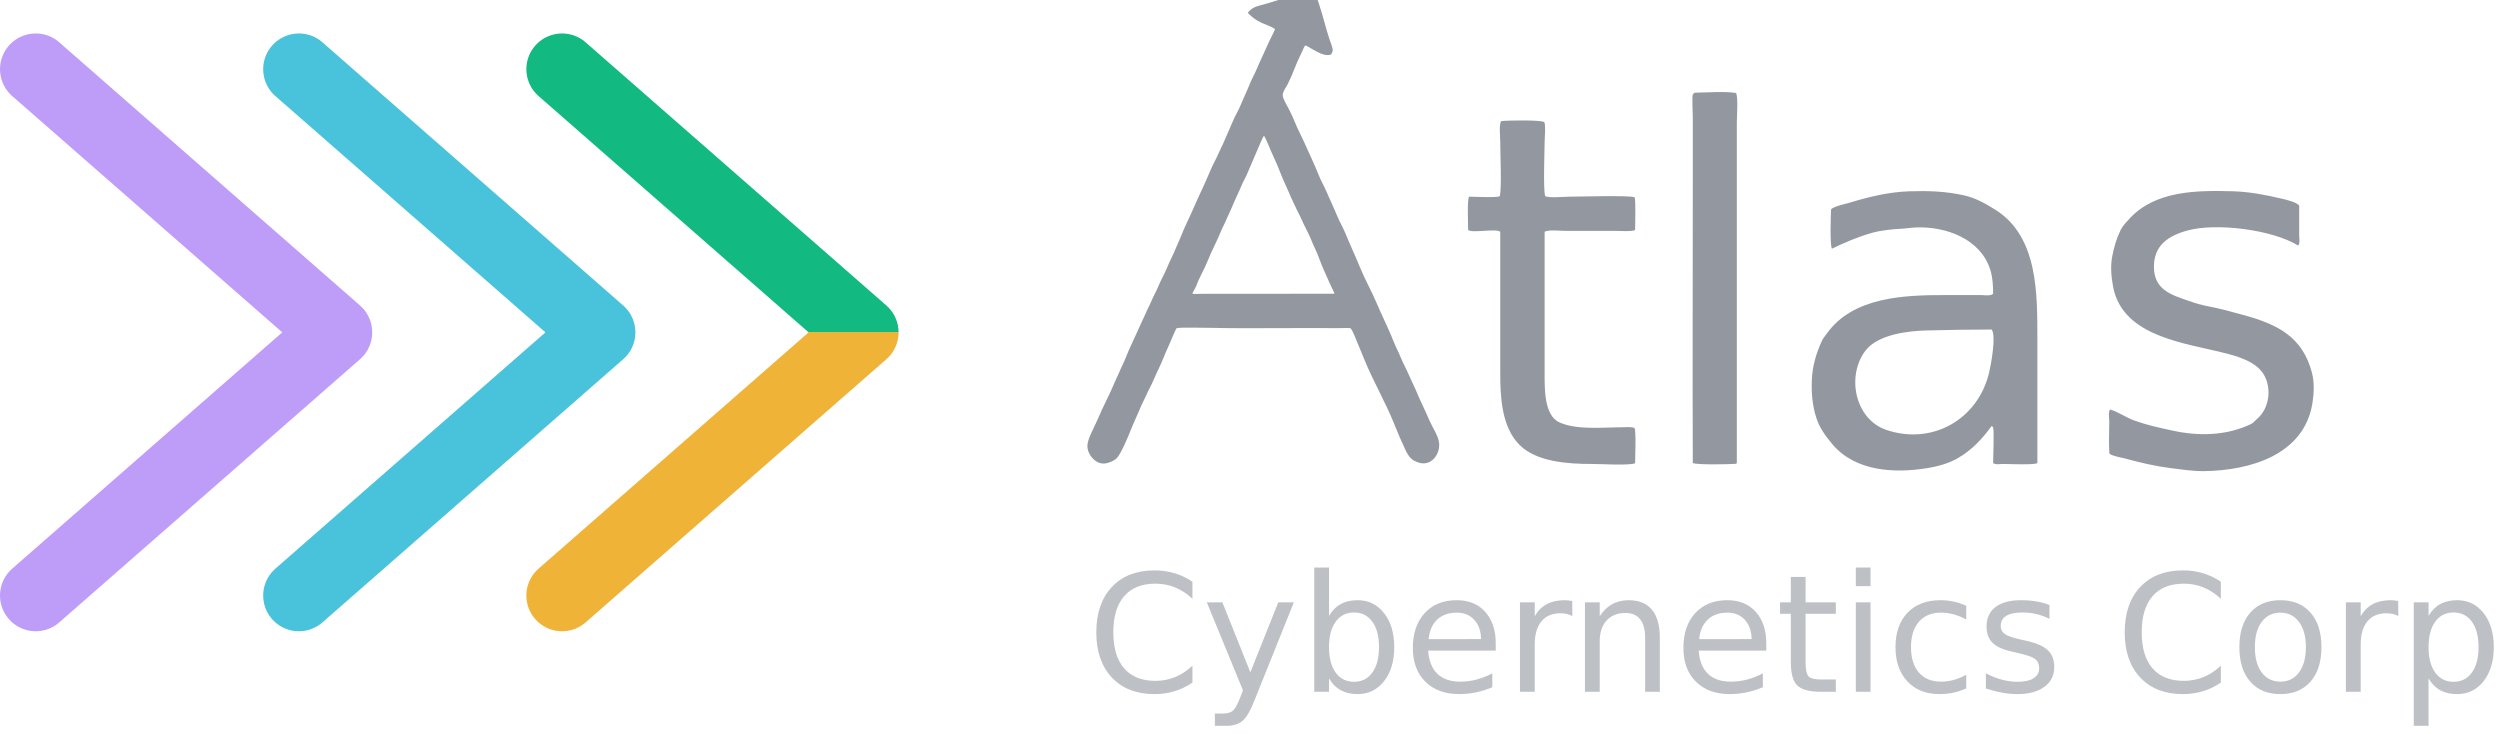
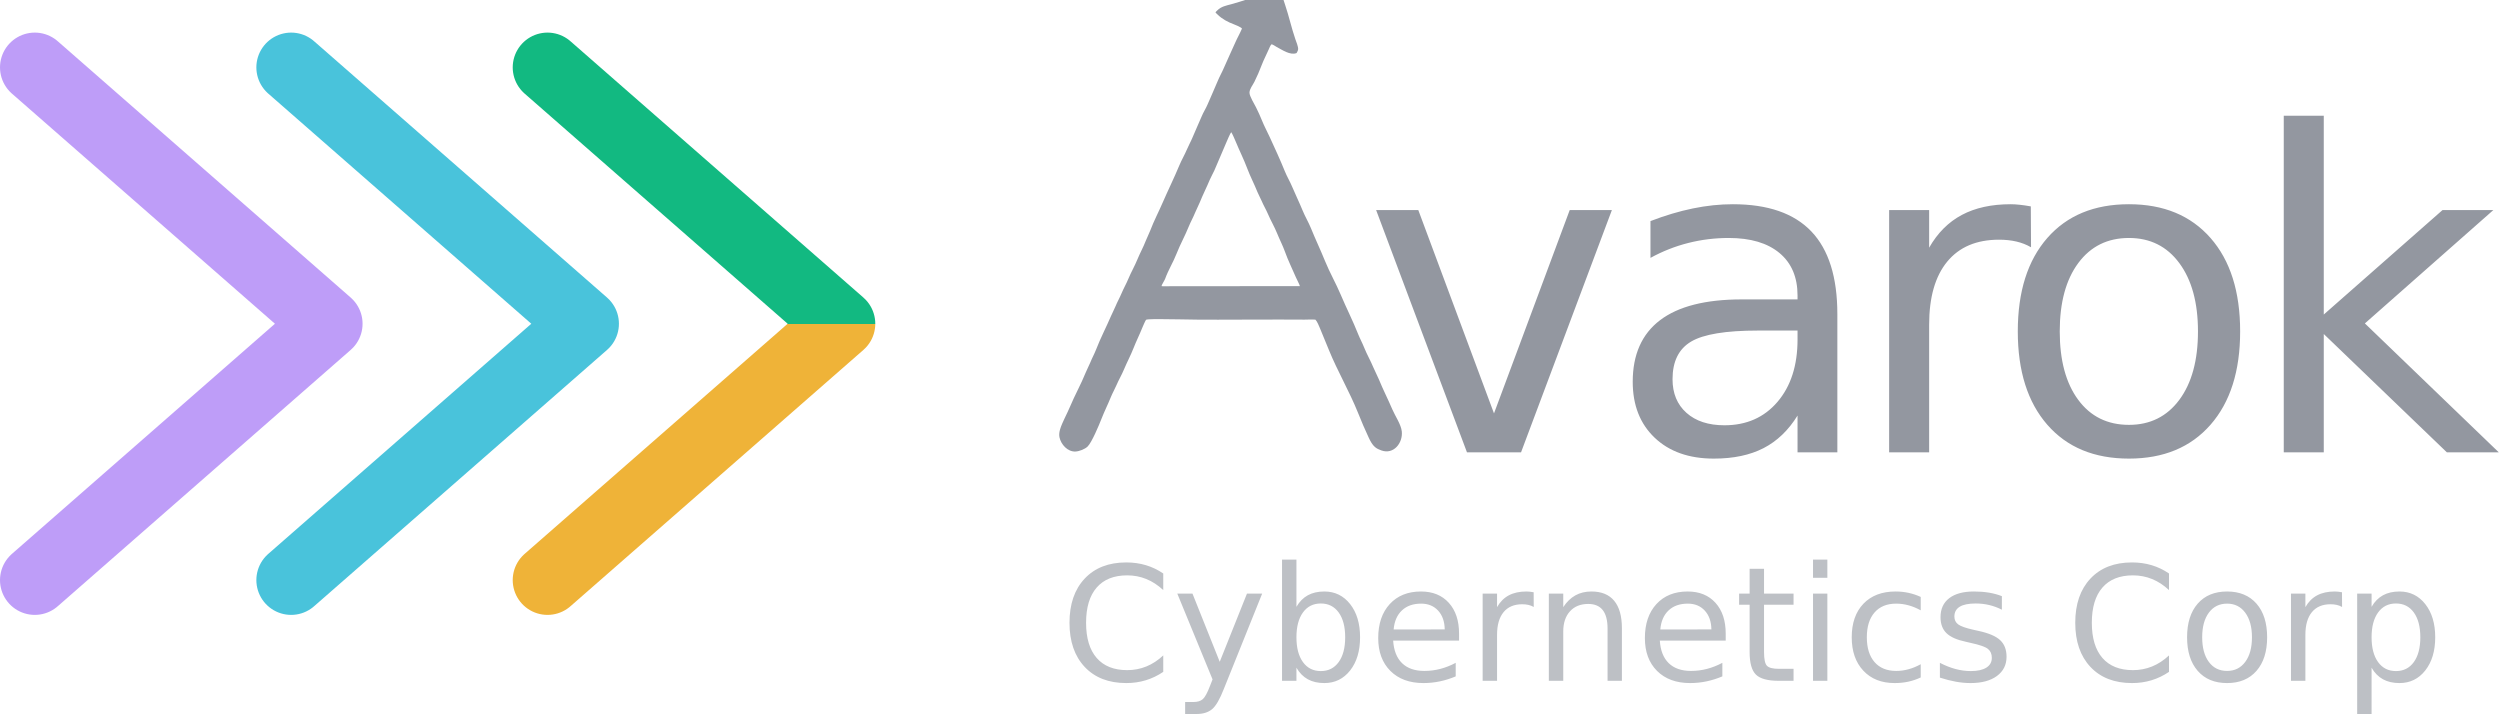
- <svg xmlns="http://www.w3.org/2000/svg" viewBox="0 0 1329.9 390" width="1329.9" height="390" role="img" aria-label="Atlas Cybernetics Corp">
+ <svg xmlns="http://www.w3.org/2000/svg" viewBox="0 0 1365.28 390" width="1365.28" height="390" role="img" aria-label="Avarok Cybernetics Corp">
  <defs>
-     <linearGradient id="gc" x1="0" y1="0" x2="0" y2="1">
+     <linearGradient id="g1" x1="0" y1="0" x2="0" y2="1">
      <stop offset="0.5" stop-color="#12B981" />
      <stop offset="0.5" stop-color="#EFB338" />
    </linearGradient>
  </defs>
  <g transform="translate(0 17.8) scale(0.5)">
    <g fill="none" stroke-width="76" stroke-linecap="round" stroke-linejoin="round">
-       <path d="M38 38L358 318L38 598" stroke="#BE9DF8" />
-       <path d="M318 38L638 318L318 598" stroke="#49C3DB" />
-       <path d="M598 38L918 318L598 598" stroke="url(#gc)" />
+       <path stroke="#BE9DF8" d="M38 38L358 318L38 598" />
+       <path stroke="#49C3DB" d="M318 38L638 318L318 598" />
+       <path stroke="url(#g1)" d="M598 38L918 318L598 598" />
    </g>
  </g>
  <path d="M718.38 174.57C716.41 174.39 714.35 174.56 712.38 174.56C707.88 174.54 703.37 174.53 698.88 174.51C683.88 174.46 668.87 174.68 653.88 174.56C647.42 174.51 640.96 174.29 634.5 174.29C632.96 174.29 627.03 174.19 625.9 174.62C625.6 174.83 624.14 178.21 623.92 178.75C622.4 182.58 620.53 186.28 619.03 190.12C617.45 194.17 615.37 198 613.71 202C612.52 204.86 610.91 207.53 609.7 210.38C608.79 212.53 607.58 214.57 606.7 216.75C605.05 220.82 603.07 224.77 601.47 228.88C600.2 232.14 596.27 241.55 594 243.81C592.53 245.28 589.44 246.47 587.38 246.58C583.06 246.82 579.39 242.73 578.58 238.75C578.29 237.3 578.54 235.77 578.95 234.38C580 230.83 582.78 225.86 584.28 222.25C586.94 215.86 590.38 209.79 592.95 203.38C593.7 201.51 594.71 199.75 595.46 197.88C596.4 195.5 597.67 193.26 598.59 190.88C600.98 184.67 604.1 178.74 606.72 172.62C607.49 170.82 608.46 169.07 609.2 167.25C610.17 164.87 611.47 162.63 612.46 160.25C613.59 157.54 615.09 154.97 616.21 152.25C617.7 148.64 619.71 145.24 621.17 141.62C622.55 138.24 624.36 135.03 625.67 131.62C626.43 129.68 627.42 127.83 628.17 125.88C630.13 120.71 632.71 115.81 634.9 110.75C637.84 103.96 641.14 97.33 643.97 90.5C645.25 87.39 647 84.48 648.3 81.38C649.16 79.3 650.32 77.34 651.17 75.25C652.75 71.34 654.62 67.54 656.22 63.62C657.17 61.3 658.58 59.19 659.54 56.88C661.28 52.68 663.26 48.58 664.95 44.38C665.97 41.86 667.36 39.49 668.41 37C670.36 32.37 672.6 27.87 674.59 23.25C675.7 20.68 677.16 18.23 678.25 15.62C677.95 14.91 674.67 13.59 673.88 13.29C670.56 12.06 667.39 10.4 664.86 7.88C664.51 7.52 664.04 7.18 663.78 6.75C664 6.36 664.44 6.04 664.75 5.72C666.89 3.52 669.65 3.06 672.5 2.28C678.24 0.72 683.82 -1.33 689.5 -3.09C692.71 -4.09 695.89 -5.3 699.25 -4.4C699.81 -3.84 701.47 1.64 701.85 2.75C703.93 8.88 705.29 15.25 707.4 21.38C707.88 22.75 709.03 25.5 708.93 26.88C708.89 27.51 708.63 27.96 708.33 28.5C708.27 28.62 708.14 28.96 708 29.01C704.55 30.31 700.2 27.21 697.25 25.68C696.59 25.34 695.05 24.19 694.38 24.19C693.88 24.52 693.06 26.52 692.8 27.12C691.59 29.93 690.13 32.63 689.04 35.5C687.86 38.62 686.5 41.77 685.01 44.75C684.12 46.53 682.39 48.54 682.36 50.62C682.34 52.54 685.02 56.77 685.93 58.62C687.11 61 688.23 63.42 689.21 65.88C690.42 68.9 692 71.79 693.36 74.75C696.23 80.99 699.12 87.25 701.7 93.62C702.86 96.49 704.49 99.15 705.67 102C707.47 106.32 709.57 110.53 711.34 114.88C712.69 118.2 714.57 121.3 715.92 124.62C718.35 130.63 721.16 136.49 723.59 142.5C726.12 148.76 729.54 154.66 732.16 160.88C735.22 168.14 738.82 175.17 741.71 182.5C742.69 184.96 743.98 187.29 744.96 189.75C746.45 193.5 748.51 197.02 750.05 200.75C750.96 202.95 752.15 205.04 753.05 207.25C755.28 212.74 758.02 218.04 760.33 223.5C761.83 227.04 765.16 231.84 765.54 235.62C766.18 241.92 761.06 248.41 754.38 245.98C753.06 245.5 751.95 245.04 750.88 244.13C749.42 242.9 748.32 240.8 747.53 239.12C745.41 234.63 743.5 230.11 741.65 225.5C736.95 213.77 730.48 202.83 725.72 191.12C724.11 187.16 722.43 183.22 720.84 179.25C720.37 178.08 719.25 175.41 718.38 174.57ZM709.88 156.25C709.97 156.01 707.99 152.12 707.73 151.5C705.72 146.81 703.41 142.19 701.7 137.38C700.49 134 698.8 130.82 697.47 127.5C696.01 123.86 693.98 120.48 692.45 116.88C691.4 114.41 689.99 112.1 688.95 109.62C688.28 108.02 687.36 106.5 686.71 104.88C684.96 100.49 682.74 96.3 681.09 91.88C679.28 87.03 676.92 82.4 674.96 77.62C674.65 76.85 672.8 72.53 672.38 72.19C671.88 72.65 669.92 77.32 669.52 78.25C667.43 83.22 665.31 88.18 663.16 93.12C662.42 94.81 661.41 96.41 660.7 98.12C658.96 102.33 656.86 106.4 655.17 110.62C654.42 112.49 653.42 114.26 652.67 116.12C651.63 118.72 650.22 121.16 649.18 123.75C647.17 128.75 644.51 133.48 642.55 138.5C640.72 143.19 637.99 147.51 636.3 152.25C635.96 153.2 634.36 155.57 634.31 156.25C634.66 156.47 639.11 156.29 639.88 156.29C644.79 156.29 649.71 156.29 654.62 156.3C673.04 156.33 691.46 156.29 709.88 156.25Z" fill="#9397A0" />
-   <path d="M923.5 246.72C920.1 247 902.67 247.38 900.5 246.3C900.31 197.3 900.5 148.3 900.5 99.3C900.5 86.97 900.5 74.63 900.5 62.3C900.5 60.53 900.02 51.26 900.5 50.3C900.71 49.88 901.16 49.63 901.49 49.3C907.98 49.27 917.34 48.45 923.5 49.46C924.7 51.87 923.92 62.02 923.92 65.3C923.92 78.63 923.92 91.97 923.92 105.3C923.92 152.3 923.92 199.3 923.92 246.3C923.78 246.44 923.64 246.58 923.5 246.72ZM869.5 246.61C864.05 247.66 852.58 246.8 846.5 246.8C834.42 246.8 817.64 245.81 808.5 236.84C798.75 227.27 798.07 211.15 798.07 198.3C798.07 173.3 798.07 148.3 798.07 123.3C795.87 121.36 782.95 124.22 780.99 122.3C780.99 119.51 780.4 106.07 781.5 104.63C783.91 104.63 796.74 105.3 797.88 104.3C798.9 98.86 798.07 81.92 798.07 75.3C798.07 72.53 797.34 66.74 798.5 64.44C801.62 64 819.63 63.73 821.5 64.95C822.37 66.68 821.68 73.07 821.68 75.3C821.68 80.88 820.86 100.28 821.95 104.3C823.83 105.43 831.91 104.63 834.5 104.63C840.74 104.63 865.31 103.82 869.5 104.89C870.27 105.91 869.81 119.91 869.81 122.3C868.76 123.35 860.42 122.8 858.5 122.8C849.83 122.8 841.17 122.8 832.5 122.8C829.91 122.8 823.69 122.08 821.68 123.3C821.68 148.3 821.68 173.3 821.68 198.3C821.68 205.87 821.19 220.89 829.5 224.66C838.77 228.88 852.45 227.3 862.5 227.3C864.73 227.3 867.41 226.88 869.5 227.68C870.42 229.51 869.81 243.23 869.81 246.3C869.7 246.4 869.6 246.5 869.5 246.61ZM1060.27 156.3C1060.27 151.98 1060.02 147.43 1058.69 143.3C1053.46 127.12 1035.38 120.45 1019.5 120.98C1017.16 121.06 1014.84 121.48 1012.5 121.61C1006.94 121.9 1000.88 122.41 995.5 123.96C988.15 126.08 981.37 128.96 974.5 132.3C973.39 130.05 973.87 114.72 974.07 111.3C975.67 109.7 982.09 108.39 984.5 107.66C994.5 104.59 1004.95 102.14 1015.5 101.77C1025.45 101.43 1034.75 101.72 1044.5 103.85C1050.78 105.22 1056.16 108.25 1061.5 111.6C1084.32 125.92 1083.75 156.6 1083.8 180.3C1083.82 191.97 1083.8 203.63 1083.8 215.3C1083.8 225.63 1083.8 235.97 1083.8 246.3C1082.62 247.48 1068.13 246.8 1065.5 246.8C1064.14 246.8 1061.31 247.34 1060.27 246.3C1060.27 243.6 1060.86 228.67 1060.25 227.3C1060.11 226.98 1059.75 226.81 1059.5 226.57C1054.38 233.56 1049.05 239.36 1041.5 243.72C1036.71 246.48 1030.93 248.1 1025.5 248.99C1007.96 251.85 987.11 250.94 974.75 236.3C971.18 232.06 967.95 227.67 966.22 222.3C964.12 215.8 963.55 209.13 963.82 202.3C964.11 194.66 966.1 188.1 969.18 181.3C969.85 179.84 970.98 178.6 971.91 177.3C985.72 157.98 1012.87 156.96 1034.5 156.96C1040.83 156.96 1047.17 156.96 1053.5 156.96C1055.49 156.96 1058.75 157.61 1060.27 156.3ZM1122.12 241.3C1121.69 235.69 1122.05 229.93 1122.05 224.3C1122.05 222.66 1121.39 219.03 1122.5 217.83C1127.03 219.18 1131.02 222.16 1135.5 223.75C1142.74 226.31 1148.15 227.4 1155.5 229.02C1169.63 232.15 1184.44 231.82 1197.5 225.55C1198.62 225.02 1199.54 223.76 1200.5 222.98C1207.77 217.1 1208.92 204.54 1202.87 197.3C1197.47 190.84 1186.34 188.46 1178.5 186.63C1157.89 181.81 1128.62 177.32 1124.04 152.3C1123.09 147.1 1122.61 141.51 1123.63 136.3C1124.62 131.29 1125.87 126.88 1128.11 122.3C1129.19 120.09 1131.17 118.09 1132.82 116.3C1146.57 101.34 1168.68 101.24 1187.5 101.74C1196.38 101.97 1204.91 103.59 1213.5 105.61C1216.01 106.2 1221.38 107.42 1223.08 109.3C1223.08 114.63 1223.09 119.97 1223.08 125.3C1223.08 126.67 1223.65 129.69 1222.5 130.61C1208.86 122.16 1178.9 118.37 1163.5 122.65C1153.35 125.47 1145.64 130.56 1145.81 142.3C1145.99 154.18 1155.05 156.86 1164.5 160.13C1167.79 161.27 1171.06 162.26 1174.5 162.91C1180.88 164.12 1187.25 165.87 1193.5 167.59C1211.39 172.51 1224.83 178.99 1229.87 198.3C1231.19 203.37 1230.95 209.2 1230.15 214.3C1225.77 242.07 1196.86 250.29 1172.5 250.62C1166.55 250.7 1160.38 249.73 1154.5 248.99C1146.23 247.95 1138.5 246.09 1130.5 243.92C1128.61 243.41 1123.37 242.54 1122.12 241.3ZM1059.5 175.3C1047.82 175.3 1036.18 175.49 1024.5 175.8C1014.67 176.06 999.06 178 992.54 186.3C982.05 199.65 986.59 223.01 1003.5 228.71C1027.99 236.96 1052.17 223.07 1058.11 198.3C1059.16 193.93 1061.99 178.53 1059.5 175.3Z" fill="#9397A0" />
-   <text x="578.3" y="368" font-family="DejaVu Sans, Verdana, Bitstream Vera Sans, sans-serif" font-size="87" letter-spacing="0.34" fill="#BDC0C5">Cybernetics Corp</text>
+   <path d="M751.52 114.72H774.55L815.89 225.76L857.24 114.72H880.27L830.66 247.02H801.13Z M960.04 180.52Q933.70 180.52 923.54 186.54Q913.39 192.56 913.39 207.09Q913.39 218.67 921.00 225.46Q928.62 232.25 941.74 232.25Q959.81 232.25 970.73 219.44Q981.66 206.62 981.66 185.36V180.52ZM1003.40 171.54V247.02H981.66V226.94Q974.22 238.99 963.12 244.72Q952.01 250.45 935.95 250.45Q915.63 250.45 903.64 239.05Q891.65 227.65 891.65 208.51Q891.65 186.19 906.59 174.85Q921.54 163.51 951.19 163.51H981.66V161.38Q981.66 146.38 971.80 138.17Q961.93 129.96 944.10 129.96Q932.76 129.96 922.01 132.68Q911.26 135.39 901.34 140.83V120.74Q913.27 116.14 924.49 113.83Q935.71 111.53 946.34 111.53Q975.05 111.53 989.22 126.41Q1003.40 141.30 1003.40 171.54Z M1109.17 135.04Q1105.50 132.91 1101.19 131.91Q1096.88 130.90 1091.68 130.90Q1073.26 130.90 1063.39 142.89Q1053.53 154.88 1053.53 177.33V247.02H1031.68V114.72H1053.53V135.27Q1060.38 123.23 1071.37 117.38Q1082.35 111.53 1098.06 111.53Q1100.31 111.53 1103.02 111.83Q1105.74 112.12 1109.05 112.71Z M1162.65 129.96Q1145.17 129.96 1135.01 143.60Q1124.85 157.25 1124.85 180.99Q1124.85 204.73 1134.95 218.37Q1145.05 232.02 1162.65 232.02Q1180.02 232.02 1190.18 218.32Q1200.34 204.61 1200.34 180.99Q1200.34 157.48 1190.18 143.72Q1180.02 129.96 1162.65 129.96ZM1162.65 111.53Q1191.00 111.53 1207.19 129.96Q1223.37 148.39 1223.37 180.99Q1223.37 213.47 1207.19 231.96Q1191.00 250.45 1162.65 250.45Q1134.19 250.45 1118.06 231.96Q1101.94 213.47 1101.94 180.99Q1101.94 148.39 1118.06 129.96Q1134.19 111.53 1162.65 111.53Z M1247.19 63.22H1269.04V171.77L1333.89 114.72H1361.65L1291.49 176.62L1364.61 247.02H1336.26L1269.04 182.41V247.02H1247.19Z" fill="#9397A0" />
+   <path d="M635.27 313.19L635.27 313.19L635.27 322.25Q630.93 318.21 626.02 316.21Q621.11 314.21 615.58 314.21L615.58 314.21Q604.69 314.21 598.91 320.87Q593.12 327.52 593.12 340.11L593.12 340.11Q593.12 352.66 598.91 359.32Q604.69 365.97 615.58 365.97L615.58 365.97Q621.11 365.97 626.02 363.97Q630.93 361.98 635.27 357.93L635.27 357.93L635.27 366.91Q630.76 369.97 625.72 371.50Q620.68 373.03 615.07 373.03L615.07 373.03Q600.65 373.03 592.36 364.21Q584.06 355.38 584.06 340.11L584.06 340.11Q584.06 324.80 592.36 315.98Q600.65 307.15 615.07 307.15L615.07 307.15Q620.77 307.15 625.81 308.66Q630.85 310.17 635.27 313.19ZM689.29 324.16L668.36 376.22Q665.04 384.73 661.90 387.32Q658.75 389.92 653.47 389.92L653.47 389.92L647.22 389.92L647.22 383.37L651.82 383.37Q655.05 383.37 656.83 381.84Q658.62 380.31 660.79 374.61L660.79 374.61L662.19 371.03L642.93 324.16L651.22 324.16L666.11 361.42L680.99 324.16L689.29 324.16ZM734.62 348.02L734.62 348.02Q734.62 339.39 731.07 334.48Q727.52 329.57 721.31 329.57L721.31 329.57Q715.10 329.57 711.55 334.48Q708.00 339.39 708.00 348.02L708.00 348.02Q708.00 356.66 711.55 361.57Q715.10 366.48 721.31 366.48L721.31 366.48Q727.52 366.48 731.07 361.57Q734.62 356.66 734.62 348.02ZM708.00 305.62L708.00 331.39Q710.47 327.14 714.23 325.08Q717.99 323.02 723.23 323.02L723.23 323.02Q731.90 323.02 737.33 329.91Q742.75 336.80 742.75 348.02L742.75 348.02Q742.75 359.25 737.33 366.14Q731.90 373.03 723.23 373.03L723.23 373.03Q717.99 373.03 714.23 370.97Q710.47 368.91 708.00 364.65L708.00 364.65L708.00 371.80L700.13 371.80L700.13 305.62L708.00 305.62ZM796.81 346.03L796.81 346.03L796.81 349.85L760.82 349.85Q761.33 357.93 765.69 362.17Q770.05 366.40 777.84 366.40L777.84 366.40Q782.34 366.40 786.58 365.29Q790.81 364.19 794.98 361.98L794.98 361.98L794.98 369.38Q790.77 371.16 786.34 372.10Q781.92 373.03 777.37 373.03L777.37 373.03Q765.97 373.03 759.31 366.40Q752.66 359.76 752.66 348.45L752.66 348.45Q752.66 336.75 758.97 329.88Q765.29 323.02 776.01 323.02L776.01 323.02Q785.62 323.02 791.21 329.20Q796.81 335.39 796.81 346.03ZM761.08 343.77L788.98 343.73Q788.89 337.31 785.39 333.48Q781.88 329.65 776.09 329.65L776.09 329.65Q769.54 329.65 765.61 333.35Q761.67 337.05 761.08 343.77L761.08 343.77ZM837.55 323.44L837.59 331.48Q836.27 330.71 834.72 330.35Q833.17 329.99 831.30 329.99L831.30 329.99Q824.66 329.99 821.11 334.31Q817.56 338.63 817.56 346.71L817.56 346.71L817.56 371.80L809.69 371.80L809.69 324.16L817.56 324.16L817.56 331.56Q820.03 327.23 823.98 325.12Q827.94 323.02 833.60 323.02L833.60 323.02Q834.40 323.02 835.38 323.12Q836.36 323.23 837.55 323.44L837.55 323.44ZM885.74 343.05L885.74 343.05L885.74 371.80L877.91 371.80L877.91 343.30Q877.91 336.54 875.28 333.18Q872.64 329.82 867.37 329.82L867.37 329.82Q861.03 329.82 857.37 333.86Q853.71 337.90 853.71 344.88L853.71 344.88L853.71 371.80L845.84 371.80L845.84 324.16L853.71 324.16L853.71 331.56Q856.52 327.27 860.33 325.14Q864.13 323.02 869.11 323.02L869.11 323.02Q877.32 323.02 881.53 328.10Q885.74 333.18 885.74 343.05ZM942.43 346.03L942.43 346.03L942.43 349.85L906.45 349.85Q906.96 357.93 911.32 362.17Q915.68 366.40 923.46 366.40L923.46 366.40Q927.97 366.40 932.20 365.29Q936.44 364.19 940.60 361.98L940.60 361.98L940.60 369.38Q936.39 371.16 931.97 372.10Q927.55 373.03 923.00 373.03L923.00 373.03Q911.60 373.03 904.94 366.40Q898.29 359.76 898.29 348.45L898.29 348.45Q898.29 336.75 904.60 329.88Q910.92 323.02 921.64 323.02L921.64 323.02Q931.25 323.02 936.84 329.20Q942.43 335.39 942.43 346.03ZM906.71 343.77L934.61 343.73Q934.52 337.31 931.01 333.48Q927.51 329.65 921.72 329.65L921.72 329.65Q915.17 329.65 911.24 333.35Q907.30 337.05 906.71 343.77L906.71 343.77ZM955.49 310.64L963.36 310.64L963.36 324.16L979.48 324.16L979.48 330.25L963.36 330.25L963.36 356.11Q963.36 361.93 964.95 363.59Q966.55 365.25 971.44 365.25L971.44 365.25L979.48 365.25L979.48 371.80L971.44 371.80Q962.38 371.80 958.94 368.42Q955.49 365.04 955.49 356.11L955.49 356.11L955.49 330.25L949.75 330.25L949.75 324.16L955.49 324.16L955.49 310.64ZM990.11 371.80L990.11 324.16L997.94 324.16L997.94 371.80L990.11 371.80ZM990.11 315.53L990.11 305.62L997.94 305.62L997.94 315.53L990.11 315.53ZM1048.93 325.99L1048.93 325.99L1048.93 333.31Q1045.62 331.48 1042.28 330.57Q1038.94 329.65 1035.54 329.65L1035.54 329.65Q1027.92 329.65 1023.71 334.48Q1019.50 339.31 1019.50 348.02L1019.50 348.02Q1019.50 356.74 1023.71 361.57Q1027.92 366.40 1035.54 366.40L1035.54 366.40Q1038.94 366.40 1042.28 365.48Q1045.62 364.57 1048.93 362.74L1048.93 362.74L1048.93 369.97Q1045.66 371.50 1042.15 372.27Q1038.64 373.03 1034.68 373.03L1034.68 373.03Q1023.92 373.03 1017.59 366.27Q1011.25 359.51 1011.25 348.02L1011.25 348.02Q1011.25 336.37 1017.65 329.69Q1024.05 323.02 1035.19 323.02L1035.19 323.02Q1038.81 323.02 1042.26 323.76Q1045.70 324.50 1048.93 325.99ZM1093.25 325.57L1093.25 325.57L1093.25 332.97Q1089.93 331.27 1086.36 330.42Q1082.79 329.57 1078.96 329.57L1078.96 329.57Q1073.13 329.57 1070.22 331.35Q1067.31 333.14 1067.31 336.71L1067.31 336.71Q1067.31 339.43 1069.39 340.99Q1071.47 342.54 1077.77 343.94L1077.77 343.94L1080.45 344.54Q1088.78 346.32 1092.29 349.58Q1095.80 352.83 1095.80 358.66L1095.80 358.66Q1095.80 365.29 1090.55 369.16Q1085.30 373.03 1076.11 373.03L1076.11 373.03Q1072.28 373.03 1068.14 372.29Q1063.99 371.54 1059.40 370.06L1059.40 370.06L1059.40 361.98Q1063.73 364.23 1067.94 365.36Q1072.15 366.48 1076.28 366.48L1076.28 366.48Q1081.81 366.48 1084.79 364.59Q1087.76 362.70 1087.76 359.25L1087.76 359.25Q1087.76 356.06 1085.62 354.36Q1083.47 352.66 1076.20 351.09L1076.20 351.09L1073.47 350.45Q1066.20 348.92 1062.97 345.75Q1059.74 342.58 1059.74 337.05L1059.74 337.05Q1059.74 330.33 1064.50 326.67Q1069.26 323.02 1078.02 323.02L1078.02 323.02Q1082.36 323.02 1086.19 323.65Q1090.02 324.29 1093.25 325.57ZM1184.52 313.19L1184.52 313.19L1184.52 322.25Q1180.19 318.21 1175.27 316.21Q1170.36 314.21 1164.83 314.21L1164.83 314.21Q1153.94 314.21 1148.16 320.87Q1142.37 327.52 1142.37 340.11L1142.37 340.11Q1142.37 352.66 1148.16 359.32Q1153.94 365.97 1164.83 365.97L1164.83 365.97Q1170.36 365.97 1175.27 363.97Q1180.19 361.98 1184.52 357.93L1184.52 357.93L1184.52 366.91Q1180.02 369.97 1174.97 371.50Q1169.93 373.03 1164.32 373.03L1164.32 373.03Q1149.90 373.03 1141.61 364.21Q1133.32 355.38 1133.32 340.11L1133.32 340.11Q1133.32 324.80 1141.61 315.98Q1149.90 307.15 1164.32 307.15L1164.32 307.15Q1170.02 307.15 1175.06 308.66Q1180.10 310.17 1184.52 313.19ZM1216.25 329.65L1216.25 329.65Q1209.96 329.65 1206.30 334.56Q1202.64 339.48 1202.64 348.02L1202.64 348.02Q1202.64 356.57 1206.28 361.49Q1209.91 366.40 1216.25 366.40L1216.25 366.40Q1222.50 366.40 1226.16 361.46Q1229.82 356.53 1229.82 348.02L1229.82 348.02Q1229.82 339.56 1226.16 334.61Q1222.50 329.65 1216.25 329.65ZM1216.25 323.02L1216.25 323.02Q1226.46 323.02 1232.29 329.65Q1238.11 336.29 1238.11 348.02L1238.11 348.02Q1238.11 359.72 1232.29 366.38Q1226.46 373.03 1216.25 373.03L1216.25 373.03Q1206.00 373.03 1200.20 366.38Q1194.39 359.72 1194.39 348.02L1194.39 348.02Q1194.39 336.29 1200.20 329.65Q1206.00 323.02 1216.25 323.02ZM1278.99 323.44L1279.03 331.48Q1277.71 330.71 1276.16 330.35Q1274.61 329.99 1272.73 329.99L1272.73 329.99Q1266.10 329.99 1262.55 334.31Q1259.00 338.63 1259.00 346.71L1259.00 346.71L1259.00 371.80L1251.13 371.80L1251.13 324.16L1259.00 324.16L1259.00 331.56Q1261.46 327.23 1265.42 325.12Q1269.37 323.02 1275.03 323.02L1275.03 323.02Q1275.84 323.02 1276.82 323.12Q1277.80 323.23 1278.99 323.44L1278.99 323.44ZM1295.15 364.65L1295.15 364.65L1295.15 389.92L1287.28 389.92L1287.28 324.16L1295.15 324.16L1295.15 331.39Q1297.61 327.14 1301.38 325.08Q1305.14 323.02 1310.37 323.02L1310.37 323.02Q1319.05 323.02 1324.47 329.91Q1329.90 336.80 1329.90 348.02L1329.90 348.02Q1329.90 359.25 1324.47 366.14Q1319.05 373.03 1310.37 373.03L1310.37 373.03Q1305.14 373.03 1301.38 370.97Q1297.61 368.91 1295.15 364.65ZM1321.77 348.02L1321.77 348.02Q1321.77 339.39 1318.22 334.48Q1314.67 329.57 1308.46 329.57L1308.46 329.57Q1302.25 329.57 1298.70 334.48Q1295.15 339.39 1295.15 348.02L1295.15 348.02Q1295.15 356.66 1298.70 361.57Q1302.25 366.48 1308.46 366.48L1308.46 366.48Q1314.67 366.48 1318.22 361.57Q1321.77 356.66 1321.77 348.02Z" fill="#BDC0C5" />
</svg>
